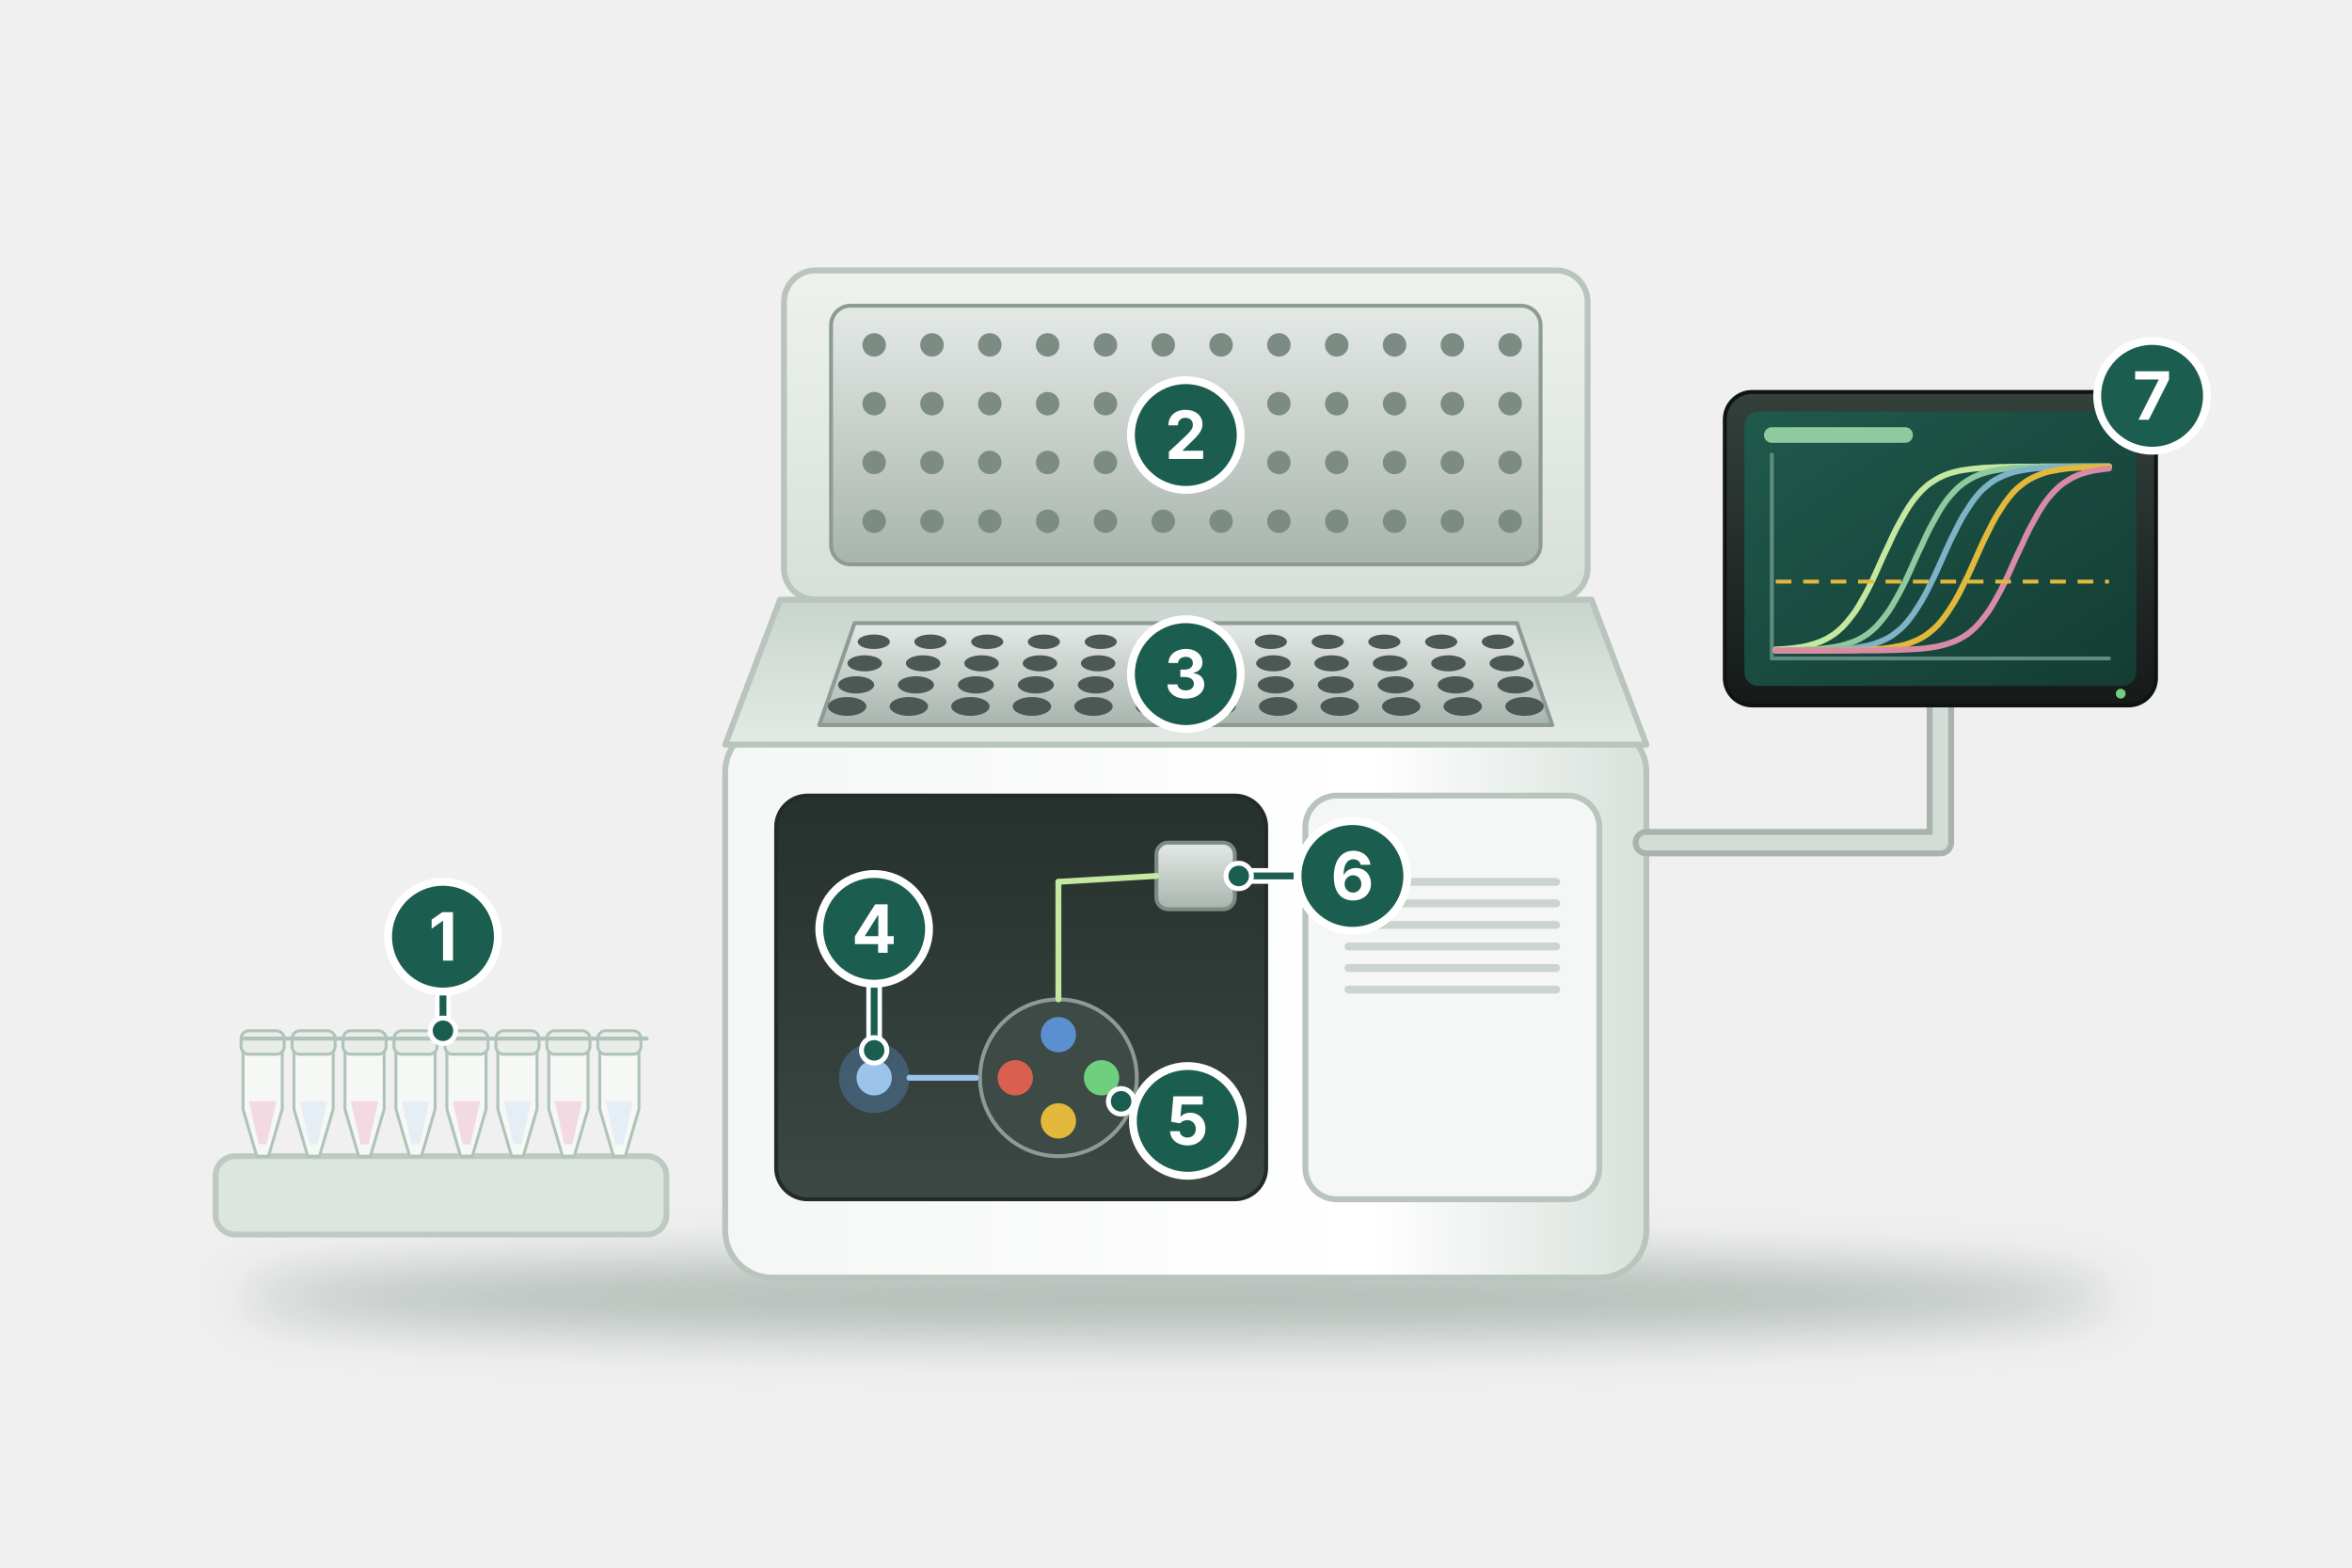
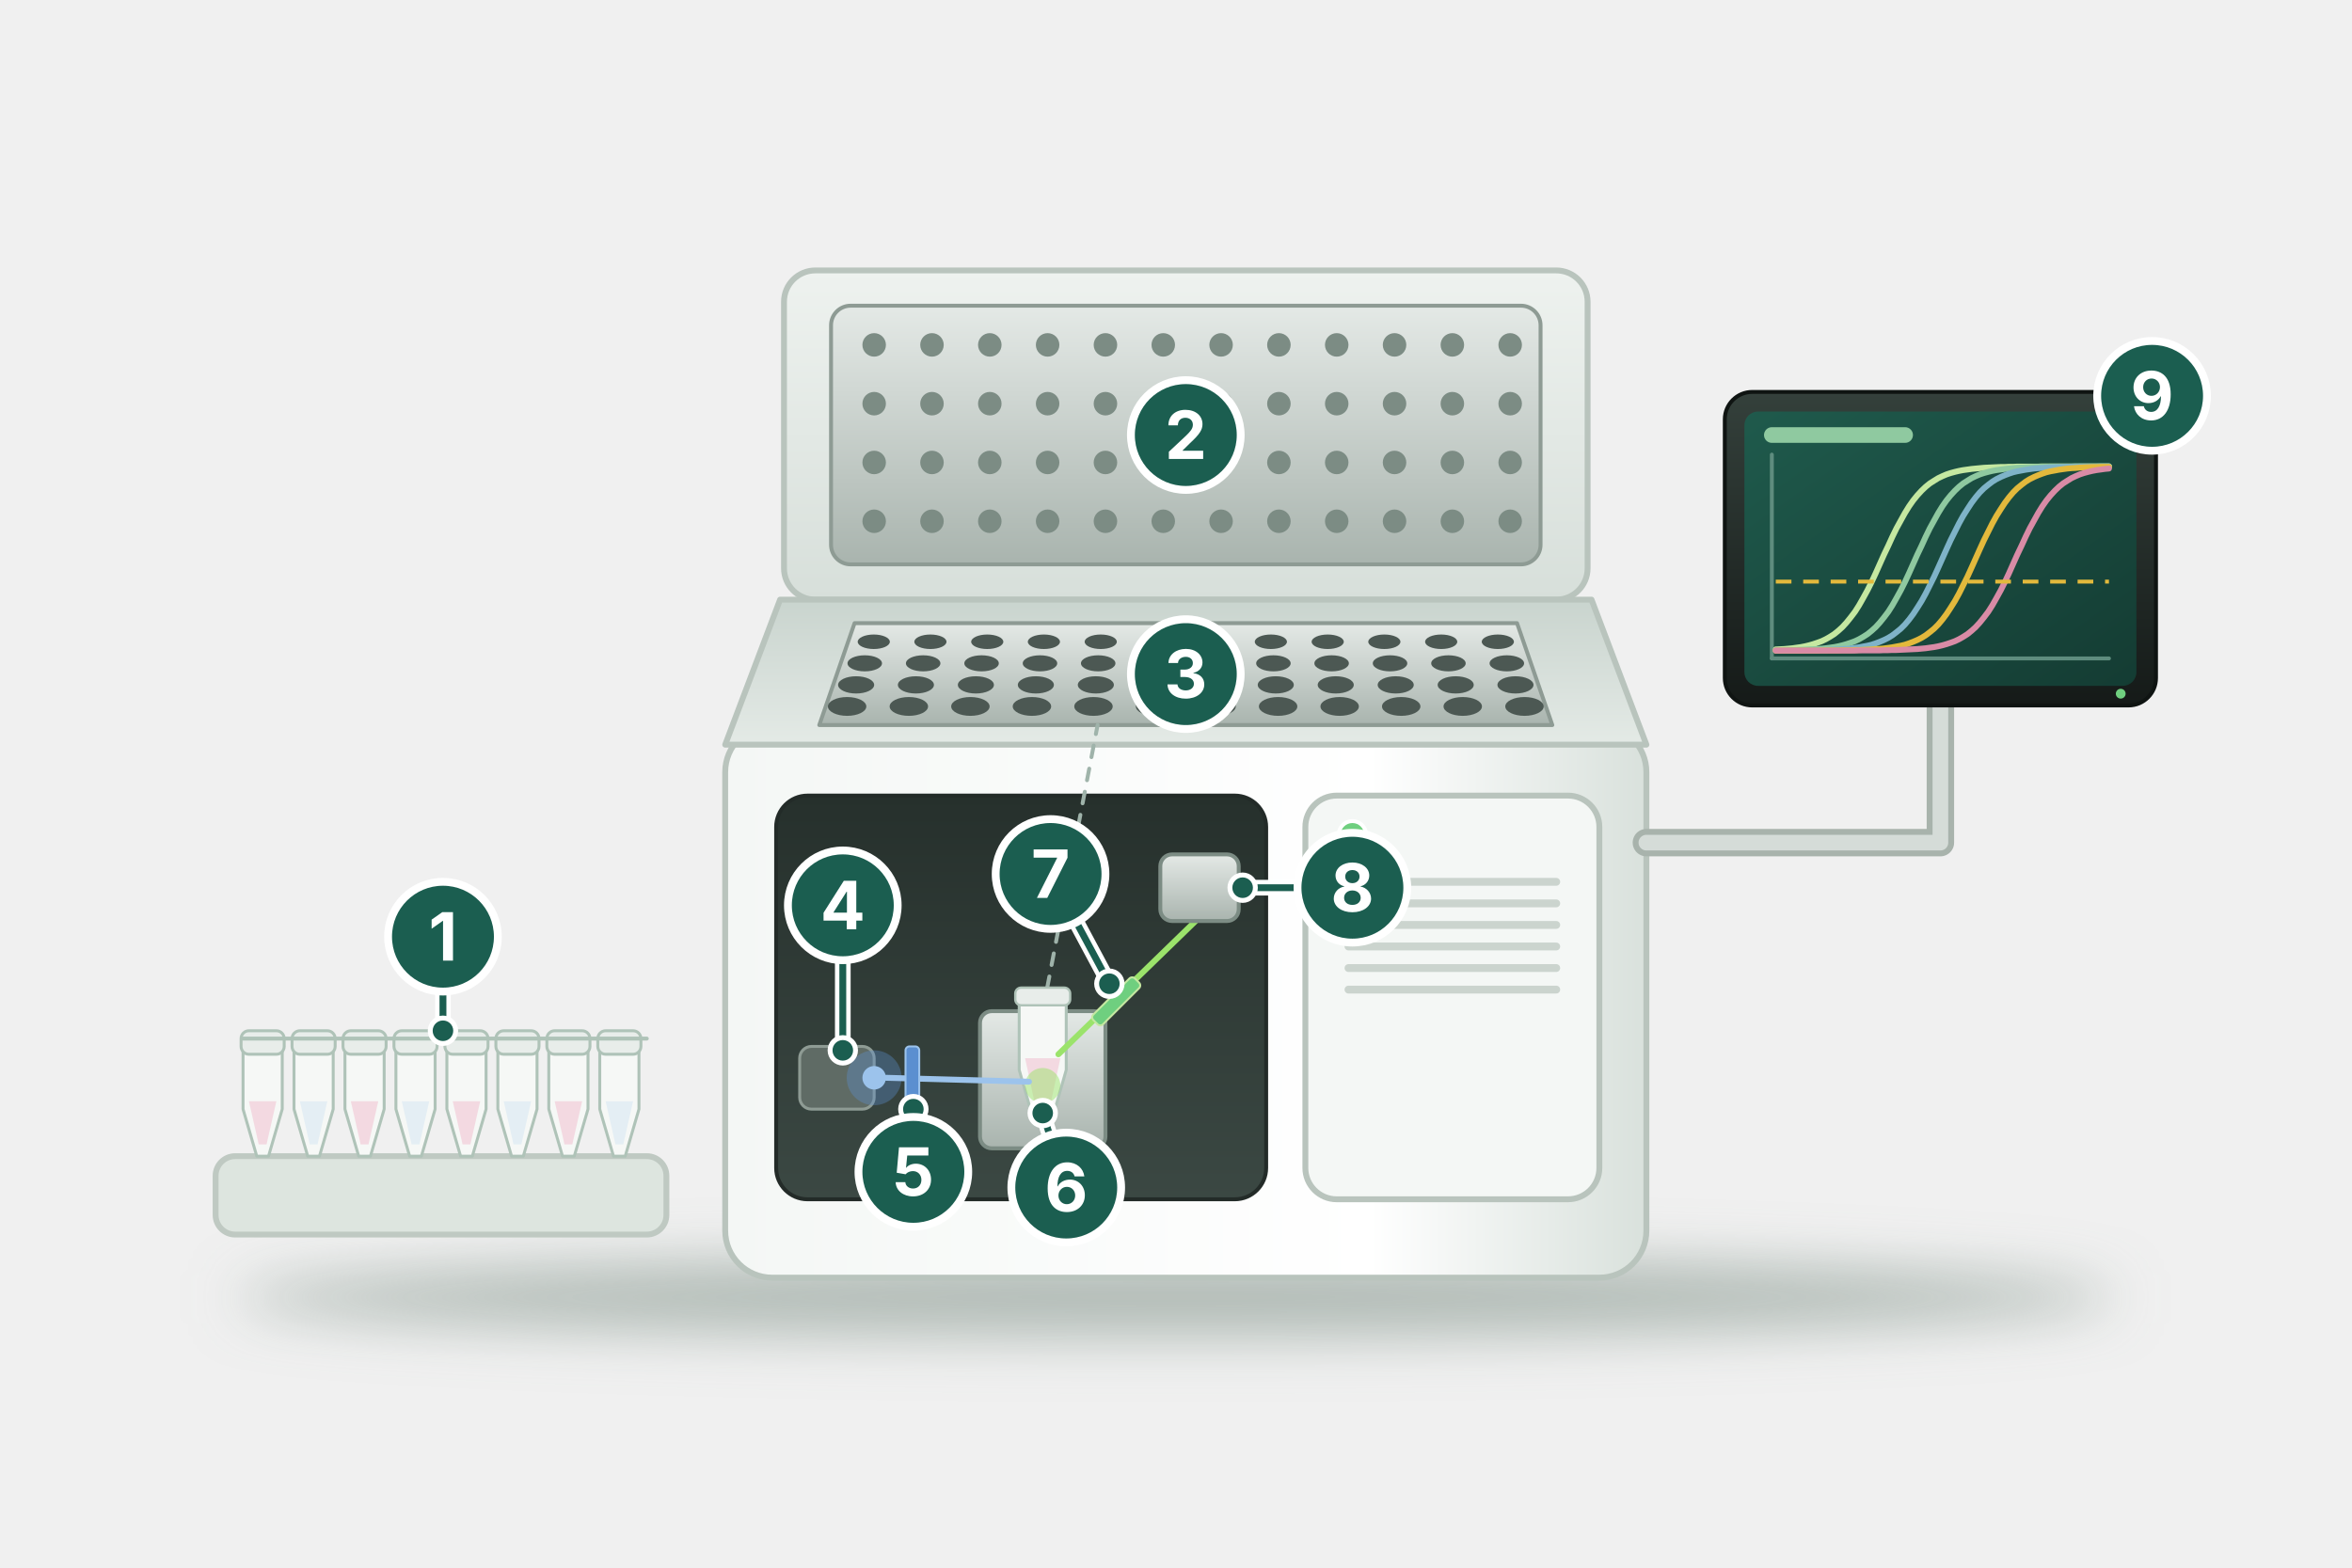
<svg xmlns="http://www.w3.org/2000/svg" viewBox="0 0 1200 800" width="1200" height="800">
  <defs>
    <linearGradient id="body" x1="0" y1="0" x2="0" y2="1">
      <stop offset="0" stop-color="#FFFFFF" />
      <stop offset="1" stop-color="#E1E7E3" />
    </linearGradient>
    <linearGradient id="bodyH" x1="0" y1="0" x2="1" y2="0">
      <stop offset="0" stop-color="#F4F7F5" />
      <stop offset="0.7" stop-color="#FFFFFF" />
      <stop offset="1" stop-color="#D9E1DC" />
    </linearGradient>
    <linearGradient id="topP" x1="0" y1="0" x2="0" y2="1">
      <stop offset="0" stop-color="#EEF2EF" />
      <stop offset="1" stop-color="#D7DFDA" />
    </linearGradient>
    <linearGradient id="deck" x1="0" y1="0" x2="0" y2="1">
      <stop offset="0" stop-color="#C9D4CE" />
      <stop offset="1" stop-color="#E4EAE6" />
    </linearGradient>
    <linearGradient id="screen" x1="0" y1="0" x2="1" y2="1">
      <stop offset="0" stop-color="#1F5A4C" />
      <stop offset="1" stop-color="#143C33" />
    </linearGradient>
    <linearGradient id="dark" x1="0" y1="0" x2="0" y2="1">
      <stop offset="0" stop-color="#34403B" />
      <stop offset="1" stop-color="#151A18" />
    </linearGradient>
    <linearGradient id="niche" x1="0" y1="0" x2="0" y2="1">
      <stop offset="0" stop-color="#26302C" />
      <stop offset="1" stop-color="#3B4843" />
    </linearGradient>
    <linearGradient id="metal" x1="0" y1="0" x2="0" y2="1">
      <stop offset="0" stop-color="#E4E9E6" />
      <stop offset="1" stop-color="#A9B4AE" />
    </linearGradient>
    <linearGradient id="glass" x1="0" y1="0" x2="1" y2="1">
      <stop offset="0" stop-color="#FFFFFF" stop-opacity="0.55" />
      <stop offset="0.45" stop-color="#FFFFFF" stop-opacity="0.08" />
      <stop offset="1" stop-color="#CFE9D9" stop-opacity="0.25" />
    </linearGradient>
    <linearGradient id="liquid" x1="0" y1="0" x2="0" y2="1">
      <stop offset="0" stop-color="#F0D36B" />
      <stop offset="1" stop-color="#E0B73A" />
    </linearGradient>
    <filter id="soft" filterUnits="userSpaceOnUse" x="0" y="0" width="1200" height="800">
      <feGaussianBlur stdDeviation="14" />
    </filter>
  </defs>
  <g transform="translate(0,-50) scale(1)">
    <ellipse cx="600" cy="712" rx="480" ry="20" fill="#6F8479" opacity="0.5" filter="url(#soft)" />
    <rect x="110" y="640" width="230" height="40" rx="10" fill="#DDE5DF" stroke="#BFC9C2" stroke-width="3" />
    <path d="M124 586 H144 V 616 L137 640 H131 L124 616 Z" fill="#F6F8F6" stroke="#AFC3B8" stroke-width="1.5" stroke-linecap="round" stroke-linejoin="round" />
    <path d="M127 612 H141 L136 634 H132 Z" fill="#F3D9E1" stroke="None" stroke-width="0" stroke-linecap="round" stroke-linejoin="round" />
    <rect x="123" y="576" width="22" height="12" rx="4" fill="#E8EDEA" stroke="#AFC3B8" stroke-width="1.5" />
    <path d="M150 586 H170 V 616 L163 640 H157 L150 616 Z" fill="#F6F8F6" stroke="#AFC3B8" stroke-width="1.5" stroke-linecap="round" stroke-linejoin="round" />
    <path d="M153 612 H167 L162 634 H158 Z" fill="#E4EEF4" stroke="None" stroke-width="0" stroke-linecap="round" stroke-linejoin="round" />
    <rect x="149" y="576" width="22" height="12" rx="4" fill="#E8EDEA" stroke="#AFC3B8" stroke-width="1.5" />
    <path d="M176 586 H196 V 616 L189 640 H183 L176 616 Z" fill="#F6F8F6" stroke="#AFC3B8" stroke-width="1.5" stroke-linecap="round" stroke-linejoin="round" />
    <path d="M179 612 H193 L188 634 H184 Z" fill="#F3D9E1" stroke="None" stroke-width="0" stroke-linecap="round" stroke-linejoin="round" />
    <rect x="175" y="576" width="22" height="12" rx="4" fill="#E8EDEA" stroke="#AFC3B8" stroke-width="1.5" />
    <path d="M202 586 H222 V 616 L215 640 H209 L202 616 Z" fill="#F6F8F6" stroke="#AFC3B8" stroke-width="1.5" stroke-linecap="round" stroke-linejoin="round" />
    <path d="M205 612 H219 L214 634 H210 Z" fill="#E4EEF4" stroke="None" stroke-width="0" stroke-linecap="round" stroke-linejoin="round" />
    <rect x="201" y="576" width="22" height="12" rx="4" fill="#E8EDEA" stroke="#AFC3B8" stroke-width="1.5" />
    <path d="M228 586 H248 V 616 L241 640 H235 L228 616 Z" fill="#F6F8F6" stroke="#AFC3B8" stroke-width="1.5" stroke-linecap="round" stroke-linejoin="round" />
    <path d="M231 612 H245 L240 634 H236 Z" fill="#F3D9E1" stroke="None" stroke-width="0" stroke-linecap="round" stroke-linejoin="round" />
    <rect x="227" y="576" width="22" height="12" rx="4" fill="#E8EDEA" stroke="#AFC3B8" stroke-width="1.5" />
    <path d="M254 586 H274 V 616 L267 640 H261 L254 616 Z" fill="#F6F8F6" stroke="#AFC3B8" stroke-width="1.5" stroke-linecap="round" stroke-linejoin="round" />
    <path d="M257 612 H271 L266 634 H262 Z" fill="#E4EEF4" stroke="None" stroke-width="0" stroke-linecap="round" stroke-linejoin="round" />
    <rect x="253" y="576" width="22" height="12" rx="4" fill="#E8EDEA" stroke="#AFC3B8" stroke-width="1.5" />
    <path d="M280 586 H300 V 616 L293 640 H287 L280 616 Z" fill="#F6F8F6" stroke="#AFC3B8" stroke-width="1.5" stroke-linecap="round" stroke-linejoin="round" />
    <path d="M283 612 H297 L292 634 H288 Z" fill="#F3D9E1" stroke="None" stroke-width="0" stroke-linecap="round" stroke-linejoin="round" />
    <rect x="279" y="576" width="22" height="12" rx="4" fill="#E8EDEA" stroke="#AFC3B8" stroke-width="1.5" />
    <path d="M306 586 H326 V 616 L319 640 H313 L306 616 Z" fill="#F6F8F6" stroke="#AFC3B8" stroke-width="1.5" stroke-linecap="round" stroke-linejoin="round" />
    <path d="M309 612 H323 L318 634 H314 Z" fill="#E4EEF4" stroke="None" stroke-width="0" stroke-linecap="round" stroke-linejoin="round" />
    <rect x="305" y="576" width="22" height="12" rx="4" fill="#E8EDEA" stroke="#AFC3B8" stroke-width="1.5" />
    <line x1="124" y1="580" x2="330" y2="580" stroke="#AFC3B8" stroke-width="2" stroke-linecap="round" />
    <rect x="370" y="420" width="470" height="282" rx="24" fill="url(#bodyH)" stroke="#B9C4BD" stroke-width="3" />
    <rect x="400" y="188" width="410" height="168" rx="16" fill="url(#topP)" stroke="#B9C4BD" stroke-width="3" />
    <rect x="424" y="206" width="362" height="132" rx="10" fill="url(#metal)" stroke="#8E9B94" stroke-width="2" />
    <ellipse cx="446.0" cy="226.0" rx="6.0" ry="6.0" fill="#7C8C84" />
    <ellipse cx="475.5" cy="226.0" rx="6.0" ry="6.0" fill="#7C8C84" />
    <ellipse cx="505.0" cy="226.0" rx="6.0" ry="6.0" fill="#7C8C84" />
    <ellipse cx="534.5" cy="226.0" rx="6.0" ry="6.0" fill="#7C8C84" />
    <ellipse cx="564.0" cy="226.0" rx="6.0" ry="6.0" fill="#7C8C84" />
    <ellipse cx="593.5" cy="226.0" rx="6.0" ry="6.0" fill="#7C8C84" />
    <ellipse cx="623.0" cy="226.0" rx="6.0" ry="6.0" fill="#7C8C84" />
    <ellipse cx="652.5" cy="226.0" rx="6.0" ry="6.0" fill="#7C8C84" />
    <ellipse cx="682.0" cy="226.0" rx="6.0" ry="6.0" fill="#7C8C84" />
    <ellipse cx="711.5" cy="226.0" rx="6.0" ry="6.0" fill="#7C8C84" />
    <ellipse cx="741.0" cy="226.0" rx="6.0" ry="6.0" fill="#7C8C84" />
    <ellipse cx="770.5" cy="226.0" rx="6.0" ry="6.0" fill="#7C8C84" />
    <ellipse cx="446.0" cy="256.0" rx="6.0" ry="6.0" fill="#7C8C84" />
    <ellipse cx="475.5" cy="256.0" rx="6.0" ry="6.0" fill="#7C8C84" />
    <ellipse cx="505.0" cy="256.0" rx="6.0" ry="6.0" fill="#7C8C84" />
    <ellipse cx="534.5" cy="256.0" rx="6.0" ry="6.0" fill="#7C8C84" />
    <ellipse cx="564.0" cy="256.0" rx="6.0" ry="6.0" fill="#7C8C84" />
    <ellipse cx="593.5" cy="256.0" rx="6.0" ry="6.0" fill="#7C8C84" />
    <ellipse cx="623.0" cy="256.0" rx="6.0" ry="6.0" fill="#7C8C84" />
    <ellipse cx="652.5" cy="256.0" rx="6.0" ry="6.0" fill="#7C8C84" />
    <ellipse cx="682.0" cy="256.0" rx="6.0" ry="6.0" fill="#7C8C84" />
    <ellipse cx="711.5" cy="256.0" rx="6.0" ry="6.0" fill="#7C8C84" />
    <ellipse cx="741.0" cy="256.0" rx="6.0" ry="6.0" fill="#7C8C84" />
    <ellipse cx="770.5" cy="256.0" rx="6.0" ry="6.0" fill="#7C8C84" />
    <ellipse cx="446.0" cy="286.0" rx="6.0" ry="6.0" fill="#7C8C84" />
    <ellipse cx="475.5" cy="286.0" rx="6.0" ry="6.0" fill="#7C8C84" />
    <ellipse cx="505.0" cy="286.0" rx="6.0" ry="6.0" fill="#7C8C84" />
    <ellipse cx="534.5" cy="286.0" rx="6.0" ry="6.0" fill="#7C8C84" />
    <ellipse cx="564.0" cy="286.0" rx="6.0" ry="6.0" fill="#7C8C84" />
    <ellipse cx="593.5" cy="286.0" rx="6.0" ry="6.0" fill="#7C8C84" />
    <ellipse cx="623.0" cy="286.0" rx="6.0" ry="6.0" fill="#7C8C84" />
    <ellipse cx="652.5" cy="286.0" rx="6.0" ry="6.0" fill="#7C8C84" />
    <ellipse cx="682.0" cy="286.0" rx="6.0" ry="6.0" fill="#7C8C84" />
    <ellipse cx="711.5" cy="286.0" rx="6.0" ry="6.0" fill="#7C8C84" />
    <ellipse cx="741.0" cy="286.0" rx="6.0" ry="6.0" fill="#7C8C84" />
    <ellipse cx="770.5" cy="286.0" rx="6.0" ry="6.0" fill="#7C8C84" />
    <ellipse cx="446.0" cy="316.0" rx="6.0" ry="6.0" fill="#7C8C84" />
    <ellipse cx="475.5" cy="316.0" rx="6.0" ry="6.0" fill="#7C8C84" />
    <ellipse cx="505.0" cy="316.0" rx="6.0" ry="6.0" fill="#7C8C84" />
    <ellipse cx="534.5" cy="316.0" rx="6.0" ry="6.0" fill="#7C8C84" />
    <ellipse cx="564.0" cy="316.0" rx="6.0" ry="6.0" fill="#7C8C84" />
    <ellipse cx="593.5" cy="316.0" rx="6.0" ry="6.0" fill="#7C8C84" />
    <ellipse cx="623.0" cy="316.0" rx="6.0" ry="6.0" fill="#7C8C84" />
    <ellipse cx="652.5" cy="316.0" rx="6.0" ry="6.0" fill="#7C8C84" />
    <ellipse cx="682.0" cy="316.0" rx="6.0" ry="6.0" fill="#7C8C84" />
    <ellipse cx="711.5" cy="316.0" rx="6.0" ry="6.0" fill="#7C8C84" />
    <ellipse cx="741.0" cy="316.0" rx="6.0" ry="6.0" fill="#7C8C84" />
    <ellipse cx="770.5" cy="316.0" rx="6.0" ry="6.0" fill="#7C8C84" />
    <path d="M370 430 L398 356 H812 L840 430 Z" fill="url(#deck)" stroke="#B9C4BD" stroke-width="3" stroke-linecap="round" stroke-linejoin="round" />
    <path d="M418 420 L436 368 H774 L792 420 Z" fill="url(#metal)" stroke="#8E9B94" stroke-width="2" stroke-linecap="round" stroke-linejoin="round" />
    <ellipse cx="445.8" cy="377.5" rx="8.2" ry="3.7" fill="#4C5853" />
    <ellipse cx="474.7" cy="377.5" rx="8.2" ry="3.7" fill="#4C5853" />
    <ellipse cx="503.7" cy="377.5" rx="8.2" ry="3.7" fill="#4C5853" />
    <ellipse cx="532.6" cy="377.5" rx="8.2" ry="3.7" fill="#4C5853" />
    <ellipse cx="561.6" cy="377.5" rx="8.2" ry="3.7" fill="#4C5853" />
    <ellipse cx="590.5" cy="377.5" rx="8.2" ry="3.7" fill="#4C5853" />
    <ellipse cx="619.5" cy="377.5" rx="8.2" ry="3.7" fill="#4C5853" />
    <ellipse cx="648.4" cy="377.5" rx="8.2" ry="3.7" fill="#4C5853" />
    <ellipse cx="677.4" cy="377.5" rx="8.2" ry="3.7" fill="#4C5853" />
    <ellipse cx="706.3" cy="377.5" rx="8.2" ry="3.7" fill="#4C5853" />
    <ellipse cx="735.3" cy="377.5" rx="8.2" ry="3.7" fill="#4C5853" />
    <ellipse cx="764.2" cy="377.5" rx="8.2" ry="3.7" fill="#4C5853" />
    <ellipse cx="441.2" cy="388.5" rx="8.8" ry="4.1" fill="#4C5853" />
    <ellipse cx="471.0" cy="388.5" rx="8.8" ry="4.1" fill="#4C5853" />
    <ellipse cx="500.8" cy="388.5" rx="8.8" ry="4.1" fill="#4C5853" />
    <ellipse cx="530.6" cy="388.5" rx="8.8" ry="4.1" fill="#4C5853" />
    <ellipse cx="560.3" cy="388.5" rx="8.8" ry="4.1" fill="#4C5853" />
    <ellipse cx="590.1" cy="388.5" rx="8.8" ry="4.1" fill="#4C5853" />
    <ellipse cx="619.9" cy="388.5" rx="8.8" ry="4.1" fill="#4C5853" />
    <ellipse cx="649.7" cy="388.5" rx="8.8" ry="4.1" fill="#4C5853" />
    <ellipse cx="679.4" cy="388.5" rx="8.8" ry="4.1" fill="#4C5853" />
    <ellipse cx="709.2" cy="388.5" rx="8.8" ry="4.1" fill="#4C5853" />
    <ellipse cx="739.0" cy="388.5" rx="8.8" ry="4.1" fill="#4C5853" />
    <ellipse cx="768.8" cy="388.5" rx="8.8" ry="4.1" fill="#4C5853" />
    <ellipse cx="436.8" cy="399.5" rx="9.2" ry="4.4" fill="#4C5853" />
    <ellipse cx="467.3" cy="399.5" rx="9.2" ry="4.4" fill="#4C5853" />
    <ellipse cx="497.9" cy="399.5" rx="9.2" ry="4.4" fill="#4C5853" />
    <ellipse cx="528.5" cy="399.5" rx="9.2" ry="4.4" fill="#4C5853" />
    <ellipse cx="559.1" cy="399.5" rx="9.2" ry="4.4" fill="#4C5853" />
    <ellipse cx="589.7" cy="399.5" rx="9.2" ry="4.4" fill="#4C5853" />
    <ellipse cx="620.3" cy="399.5" rx="9.2" ry="4.4" fill="#4C5853" />
    <ellipse cx="650.9" cy="399.5" rx="9.2" ry="4.4" fill="#4C5853" />
    <ellipse cx="681.5" cy="399.5" rx="9.2" ry="4.4" fill="#4C5853" />
    <ellipse cx="712.1" cy="399.5" rx="9.2" ry="4.4" fill="#4C5853" />
    <ellipse cx="742.7" cy="399.5" rx="9.2" ry="4.4" fill="#4C5853" />
    <ellipse cx="773.2" cy="399.5" rx="9.2" ry="4.4" fill="#4C5853" />
    <ellipse cx="432.2" cy="410.5" rx="9.8" ry="4.8" fill="#4C5853" />
    <ellipse cx="463.7" cy="410.5" rx="9.8" ry="4.8" fill="#4C5853" />
    <ellipse cx="495.1" cy="410.5" rx="9.8" ry="4.8" fill="#4C5853" />
    <ellipse cx="526.5" cy="410.5" rx="9.8" ry="4.8" fill="#4C5853" />
    <ellipse cx="557.9" cy="410.5" rx="9.8" ry="4.8" fill="#4C5853" />
    <ellipse cx="589.3" cy="410.5" rx="9.8" ry="4.8" fill="#4C5853" />
    <ellipse cx="620.7" cy="410.5" rx="9.8" ry="4.8" fill="#4C5853" />
    <ellipse cx="652.1" cy="410.5" rx="9.8" ry="4.8" fill="#4C5853" />
    <ellipse cx="683.5" cy="410.5" rx="9.8" ry="4.8" fill="#4C5853" />
    <ellipse cx="714.9" cy="410.5" rx="9.8" ry="4.8" fill="#4C5853" />
    <ellipse cx="746.3" cy="410.5" rx="9.8" ry="4.8" fill="#4C5853" />
    <ellipse cx="777.8" cy="410.5" rx="9.8" ry="4.8" fill="#4C5853" />
    <rect x="396" y="456" width="250" height="206" rx="16" fill="url(#niche)" stroke="#232B28" stroke-width="2" />
-     <ellipse cx="446.0" cy="600.0" rx="18.0" ry="18.0" fill="#5B8FD0" opacity="0.35" />
-     <ellipse cx="446.0" cy="600.0" rx="9.0" ry="9.0" fill="#9CC3EC" />
-     <ellipse cx="540.0" cy="600.0" rx="40.0" ry="40.0" fill="#3E4A45" stroke="#8E9B94" stroke-width="2" />
-     <ellipse cx="540.0" cy="578.0" rx="9.0" ry="9.0" fill="#5B8FD0" />
-     <ellipse cx="562.0" cy="600.0" rx="9.0" ry="9.0" fill="#6FCF7F" />
-     <ellipse cx="540.0" cy="622.0" rx="9.0" ry="9.0" fill="#E3B93C" />
-     <ellipse cx="518.0" cy="600.0" rx="9.0" ry="9.0" fill="#D9604F" />
-     <line x1="464" y1="600" x2="498" y2="600" stroke="#9CC3EC" stroke-width="3" stroke-linecap="round" />
-     <rect x="590" y="480" width="40" height="34" rx="6" fill="url(#metal)" stroke="#7C8C84" stroke-width="2" />
-     <line x1="540" y1="560" x2="540" y2="500" stroke="#C5E8A1" stroke-width="3" stroke-linecap="round" />
-     <line x1="540" y1="500" x2="590" y2="497" stroke="#C5E8A1" stroke-width="3" stroke-linecap="round" />
+     <line x1="532" y1="566" x2="560" y2="420" stroke="#9FB3AA" stroke-width="2" stroke-linecap="round" stroke-dasharray="6 6" />
+     <rect x="408" y="584" width="38" height="32" rx="6" fill="#5F6B65" stroke="#8E9B94" stroke-width="1.5" />
+     <ellipse cx="446.0" cy="600.0" rx="14.0" ry="14.0" fill="#5B8FD0" opacity="0.35" />
+     <ellipse cx="446.0" cy="600.0" rx="6.0" ry="6.0" fill="#9CC3EC" />
+     <rect x="500" y="566" width="64" height="70" rx="6" fill="url(#metal)" stroke="#7C8C84" stroke-width="2" />
+     <path d="M520 560 H544 V 596 L536 624 H528 L520 596 Z" fill="#F6F8F6" stroke="#AFC3B8" stroke-width="1.5" stroke-linecap="round" stroke-linejoin="round" />
+     <path d="M523 590 H541 L535 618 H529 Z" fill="#F3D9E1" stroke="None" stroke-width="0" stroke-linecap="round" stroke-linejoin="round" />
+     <rect x="518" y="554" width="28" height="9" rx="3" fill="#E8EDEA" stroke="#AFC3B8" stroke-width="1.2" />
+     <ellipse cx="532.0" cy="604.0" rx="9.0" ry="9.0" fill="#9BE36B" opacity="0.5" />
+     <line x1="452" y1="600" x2="525" y2="602" stroke="#9CC3EC" stroke-width="3" stroke-linecap="round" />
+     <rect x="462" y="584" width="7" height="32" rx="2" fill="#5B8FD0" stroke="#9CC3EC" stroke-width="1" />
+     <line x1="540" y1="588" x2="610" y2="520" stroke="#9BE36B" stroke-width="3" stroke-linecap="round" />
+     <rect x="566" y="546" width="7" height="30" rx="2" fill="#6FCF7F" stroke="#C5E8A1" stroke-width="1" transform="rotate(45 569.5 561)" />
+     <rect x="592" y="486" width="40" height="34" rx="6" fill="url(#metal)" stroke="#7C8C84" stroke-width="2" />
    <rect x="666" y="456" width="150" height="206" rx="16" fill="#F4F7F5" stroke="#B9C4BD" stroke-width="3" />
    <line x1="688" y1="500" x2="794" y2="500" stroke="#CBD4CE" stroke-width="4" stroke-linecap="round" />
    <line x1="688" y1="511" x2="794" y2="511" stroke="#CBD4CE" stroke-width="4" stroke-linecap="round" />
    <line x1="688" y1="522" x2="794" y2="522" stroke="#CBD4CE" stroke-width="4" stroke-linecap="round" />
    <line x1="688" y1="533" x2="794" y2="533" stroke="#CBD4CE" stroke-width="4" stroke-linecap="round" />
    <line x1="688" y1="544" x2="794" y2="544" stroke="#CBD4CE" stroke-width="4" stroke-linecap="round" />
    <line x1="688" y1="555" x2="794" y2="555" stroke="#CBD4CE" stroke-width="4" stroke-linecap="round" />
    <ellipse cx="690.0" cy="476.0" rx="7.0" ry="7.0" fill="#6FCF7F" stroke="#FFFFFF" stroke-width="2" />
    <path d="M840 480 L990 480 L990 410" fill="none" stroke="#A8B3AC" stroke-width="14" stroke-linecap="round" stroke-linejoin="round" />
    <path d="M840 480 L990 480 L990 410" fill="none" stroke="#D5DCD8" stroke-width="8" stroke-linecap="round" stroke-linejoin="round" />
    <rect x="880" y="250" width="220" height="160" rx="14" fill="url(#dark)" stroke="#0F1412" stroke-width="2" />
    <rect x="890" y="260" width="200" height="140" rx="7" fill="url(#screen)" />
    <g transform="translate(890,260)">
      <rect x="10" y="8" width="76" height="8" rx="4" fill="#8FC9A0" />
      <line x1="14" y1="126" x2="186" y2="126" stroke="#5E8C7E" stroke-width="2" stroke-linecap="round" />
      <line x1="14" y1="22" x2="14" y2="126" stroke="#5E8C7E" stroke-width="2" stroke-linecap="round" />
      <path d="M16.0 121.4 L18.1 121.3 L20.2 121.2 L22.4 121.0 L24.5 120.8 L26.6 120.5 L28.8 120.2 L30.9 119.8 L33.0 119.3 L35.1 118.7 L37.2 118.0 L39.4 117.2 L41.5 116.2 L43.6 115.0 L45.8 113.6 L47.9 111.9 L50.0 110.0 L52.1 107.7 L54.2 105.1 L56.4 102.2 L58.5 98.9 L60.6 95.2 L62.8 91.2 L64.9 87.0 L67.0 82.5 L69.1 77.8 L71.2 73.1 L73.4 68.5 L75.5 63.9 L77.6 59.6 L79.8 55.6 L81.9 51.8 L84.0 48.4 L86.1 45.4 L88.2 42.8 L90.4 40.4 L92.5 38.4 L94.6 36.7 L96.8 35.3 L98.9 34.0 L101.0 33.0 L103.1 32.1 L105.2 31.4 L107.4 30.8 L109.5 30.3 L111.6 29.9 L113.8 29.6 L115.9 29.3 L118.0 29.1 L120.1 28.9 L122.2 28.7 L124.4 28.6 L126.5 28.5 L128.6 28.4 L130.8 28.3 L132.9 28.3 L135.0 28.2 L137.1 28.2 L139.2 28.1 L141.4 28.1 L143.5 28.1 L145.6 28.1 L147.8 28.1 L149.9 28.1 L152.0 28.0 L154.1 28.0 L156.2 28.0 L158.4 28.0 L160.5 28.0 L162.6 28.0 L164.8 28.0 L166.9 28.0 L169.0 28.0 L171.1 28.0 L173.2 28.0 L175.4 28.0 L177.5 28.0 L179.6 28.0 L181.8 28.0 L183.9 28.0 L186.0 28.0" fill="none" stroke="#C5E8A1" stroke-width="3" stroke-linecap="round" stroke-linejoin="round" />
      <path d="M16.0 121.9 L18.1 121.9 L20.2 121.8 L22.4 121.8 L24.5 121.7 L26.6 121.7 L28.8 121.6 L30.9 121.5 L33.0 121.4 L35.1 121.3 L37.2 121.2 L39.4 121.0 L41.5 120.8 L43.6 120.5 L45.8 120.2 L47.9 119.8 L50.0 119.3 L52.1 118.7 L54.2 118.0 L56.4 117.2 L58.5 116.2 L60.6 115.0 L62.8 113.6 L64.9 111.9 L67.0 110.0 L69.1 107.7 L71.2 105.1 L73.4 102.2 L75.5 98.9 L77.6 95.2 L79.8 91.2 L81.9 87.0 L84.0 82.5 L86.1 77.8 L88.2 73.1 L90.4 68.5 L92.5 63.9 L94.6 59.6 L96.8 55.6 L98.9 51.8 L101.0 48.4 L103.1 45.4 L105.2 42.8 L107.4 40.4 L109.5 38.4 L111.6 36.7 L113.8 35.3 L115.9 34.0 L118.0 33.0 L120.1 32.1 L122.2 31.4 L124.4 30.8 L126.5 30.3 L128.6 29.9 L130.8 29.6 L132.9 29.3 L135.0 29.1 L137.1 28.9 L139.2 28.7 L141.4 28.6 L143.5 28.5 L145.6 28.4 L147.8 28.3 L149.9 28.3 L152.0 28.2 L154.1 28.2 L156.2 28.1 L158.4 28.1 L160.5 28.1 L162.6 28.1 L164.8 28.1 L166.9 28.1 L169.0 28.0 L171.1 28.0 L173.2 28.0 L175.4 28.0 L177.5 28.0 L179.6 28.0 L181.8 28.0 L183.9 28.0 L186.0 28.0" fill="none" stroke="#8FC9A0" stroke-width="3" stroke-linecap="round" stroke-linejoin="round" />
      <path d="M16.0 122.0 L18.1 122.0 L20.2 122.0 L22.4 121.9 L24.5 121.9 L26.6 121.9 L28.8 121.9 L30.9 121.9 L33.0 121.8 L35.1 121.8 L37.2 121.8 L39.4 121.7 L41.5 121.7 L43.6 121.6 L45.8 121.5 L47.9 121.4 L50.0 121.2 L52.1 121.1 L54.2 120.9 L56.4 120.6 L58.5 120.3 L60.6 119.9 L62.8 119.5 L64.9 119.0 L67.0 118.3 L69.1 117.5 L71.2 116.6 L73.4 115.5 L75.5 114.2 L77.6 112.6 L79.8 110.8 L81.9 108.7 L84.0 106.2 L86.1 103.4 L88.2 100.2 L90.4 96.7 L92.5 92.9 L94.6 88.7 L96.8 84.3 L98.9 79.7 L101.0 75.0 L103.1 70.3 L105.2 65.7 L107.4 61.3 L109.5 57.1 L111.6 53.3 L113.8 49.8 L115.9 46.6 L118.0 43.8 L120.1 41.3 L122.2 39.2 L124.4 37.4 L126.5 35.8 L128.6 34.5 L130.8 33.4 L132.9 32.5 L135.0 31.7 L137.1 31.0 L139.2 30.5 L141.4 30.1 L143.5 29.7 L145.6 29.4 L147.8 29.1 L149.9 28.9 L152.0 28.8 L154.1 28.6 L156.2 28.5 L158.4 28.4 L160.5 28.3 L162.6 28.3 L164.8 28.2 L166.9 28.2 L169.0 28.2 L171.1 28.1 L173.2 28.1 L175.4 28.1 L177.5 28.1 L179.6 28.1 L181.8 28.0 L183.9 28.0 L186.0 28.0" fill="none" stroke="#7FB3C8" stroke-width="3" stroke-linecap="round" stroke-linejoin="round" />
      <path d="M16.0 122.0 L18.1 122.0 L20.2 122.0 L22.4 122.0 L24.5 122.0 L26.6 122.0 L28.8 122.0 L30.9 122.0 L33.0 122.0 L35.1 122.0 L37.2 122.0 L39.4 121.9 L41.5 121.9 L43.6 121.9 L45.8 121.9 L47.9 121.9 L50.0 121.8 L52.1 121.8 L54.2 121.8 L56.4 121.7 L58.5 121.7 L60.6 121.6 L62.8 121.5 L64.9 121.4 L67.0 121.2 L69.1 121.1 L71.2 120.9 L73.4 120.6 L75.5 120.3 L77.6 119.9 L79.8 119.5 L81.9 119.0 L84.0 118.3 L86.1 117.5 L88.2 116.6 L90.4 115.5 L92.5 114.2 L94.6 112.6 L96.8 110.8 L98.9 108.7 L101.0 106.2 L103.1 103.4 L105.2 100.2 L107.4 96.7 L109.5 92.9 L111.6 88.7 L113.8 84.3 L115.9 79.7 L118.0 75.0 L120.1 70.3 L122.2 65.7 L124.4 61.3 L126.5 57.1 L128.6 53.3 L130.8 49.8 L132.9 46.6 L135.0 43.8 L137.1 41.3 L139.2 39.2 L141.4 37.4 L143.5 35.8 L145.6 34.5 L147.8 33.4 L149.9 32.5 L152.0 31.7 L154.1 31.0 L156.2 30.5 L158.4 30.1 L160.5 29.7 L162.6 29.4 L164.8 29.1 L166.9 28.9 L169.0 28.8 L171.1 28.6 L173.2 28.5 L175.4 28.4 L177.5 28.3 L179.6 28.3 L181.8 28.2 L183.9 28.2 L186.0 28.2" fill="none" stroke="#E3B93C" stroke-width="3" stroke-linecap="round" stroke-linejoin="round" />
      <path d="M16.0 122.0 L18.1 122.0 L20.2 122.0 L22.4 122.0 L24.5 122.0 L26.6 122.0 L28.8 122.0 L30.9 122.0 L33.0 122.0 L35.1 122.0 L37.2 122.0 L39.4 122.0 L41.5 122.0 L43.6 122.0 L45.8 122.0 L47.9 122.0 L50.0 122.0 L52.1 122.0 L54.2 122.0 L56.4 122.0 L58.5 121.9 L60.6 121.9 L62.8 121.9 L64.9 121.9 L67.0 121.9 L69.1 121.9 L71.2 121.8 L73.4 121.8 L75.5 121.7 L77.6 121.7 L79.8 121.6 L81.9 121.5 L84.0 121.4 L86.1 121.3 L88.2 121.2 L90.4 121.0 L92.5 120.8 L94.6 120.5 L96.8 120.2 L98.9 119.8 L101.0 119.3 L103.1 118.7 L105.2 118.0 L107.4 117.2 L109.5 116.2 L111.6 115.0 L113.8 113.6 L115.9 111.9 L118.0 110.0 L120.1 107.7 L122.2 105.1 L124.4 102.2 L126.5 98.9 L128.6 95.2 L130.8 91.2 L132.9 87.0 L135.0 82.5 L137.1 77.8 L139.2 73.1 L141.4 68.5 L143.5 63.9 L145.6 59.6 L147.8 55.6 L149.9 51.8 L152.0 48.4 L154.1 45.4 L156.2 42.8 L158.4 40.4 L160.5 38.4 L162.6 36.7 L164.8 35.3 L166.9 34.0 L169.0 33.0 L171.1 32.1 L173.2 31.4 L175.4 30.8 L177.5 30.3 L179.6 29.9 L181.8 29.6 L183.9 29.3 L186.0 29.1" fill="none" stroke="#D98BA6" stroke-width="3" stroke-linecap="round" stroke-linejoin="round" />
      <line x1="16" y1="86.8" x2="186" y2="86.8" stroke="#E3B93C" stroke-width="2" stroke-linecap="butt" stroke-dasharray="8 6" />
    </g>
    <ellipse cx="1082.0" cy="404.0" rx="2.5" ry="2.5" fill="#6FCF7F" />
  </g>
  <g id="callouts" font-family="Inter, Arial, sans-serif" font-weight="700" text-anchor="middle">
    <g class="callout" data-n="1">
      <line x1="226" y1="506" x2="226" y2="526" stroke="#FFFFFF" stroke-width="8" stroke-linecap="round" />
      <line x1="226" y1="506" x2="226" y2="526" stroke="#1B5E50" stroke-width="3.5" stroke-linecap="round" />
      <ellipse cx="226.0" cy="526.0" rx="6.5" ry="6.5" fill="#1B5E50" stroke="#FFFFFF" stroke-width="2.5" />
      <ellipse cx="226.0" cy="478.0" rx="28.0" ry="28.0" fill="#1B5E50" stroke="#FFFFFF" stroke-width="4" />
      <text x="226.0" y="490.2" font-size="34" fill="#FFFFFF">1</text>
    </g>
    <g class="callout" data-n="2">
      <ellipse cx="605.0" cy="222.0" rx="28.0" ry="28.0" fill="#1B5E50" stroke="#FFFFFF" stroke-width="4" />
      <text x="605.0" y="234.2" font-size="34" fill="#FFFFFF">2</text>
    </g>
    <g class="callout" data-n="3">
      <ellipse cx="605.0" cy="344.0" rx="28.0" ry="28.0" fill="#1B5E50" stroke="#FFFFFF" stroke-width="4" />
      <text x="605.0" y="356.2" font-size="34" fill="#FFFFFF">3</text>
    </g>
    <g class="callout" data-n="4">
-       <line x1="446" y1="502" x2="446" y2="536" stroke="#FFFFFF" stroke-width="8" stroke-linecap="round" />
-       <line x1="446" y1="502" x2="446" y2="536" stroke="#1B5E50" stroke-width="3.5" stroke-linecap="round" />
-       <ellipse cx="446.0" cy="536.0" rx="6.5" ry="6.5" fill="#1B5E50" stroke="#FFFFFF" stroke-width="2.5" />
-       <ellipse cx="446.0" cy="474.0" rx="28.0" ry="28.0" fill="#1B5E50" stroke="#FFFFFF" stroke-width="4" />
-       <text x="446.0" y="486.2" font-size="34" fill="#FFFFFF">4</text>
+       <line x1="430" y1="490" x2="430" y2="536" stroke="#FFFFFF" stroke-width="8" stroke-linecap="round" />
+       <line x1="430" y1="490" x2="430" y2="536" stroke="#1B5E50" stroke-width="3.5" stroke-linecap="round" />
+       <ellipse cx="430.0" cy="536.0" rx="6.5" ry="6.5" fill="#1B5E50" stroke="#FFFFFF" stroke-width="2.5" />
+       <ellipse cx="430.0" cy="462.0" rx="28.0" ry="28.0" fill="#1B5E50" stroke="#FFFFFF" stroke-width="4" />
+       <text x="430.0" y="474.2" font-size="34" fill="#FFFFFF">4</text>
    </g>
    <g class="callout" data-n="5">
-       <line x1="579.138" y1="564.099" x2="572" y2="562" stroke="#FFFFFF" stroke-width="8" stroke-linecap="round" />
-       <line x1="579.138" y1="564.099" x2="572" y2="562" stroke="#1B5E50" stroke-width="3.5" stroke-linecap="round" />
-       <ellipse cx="572.0" cy="562.0" rx="6.5" ry="6.5" fill="#1B5E50" stroke="#FFFFFF" stroke-width="2.5" />
-       <ellipse cx="606.0" cy="572.0" rx="28.0" ry="28.0" fill="#1B5E50" stroke="#FFFFFF" stroke-width="4" />
-       <text x="606.0" y="584.2" font-size="34" fill="#FFFFFF">5</text>
+       <line x1="466" y1="570" x2="466" y2="566" stroke="#FFFFFF" stroke-width="8" stroke-linecap="round" />
+       <line x1="466" y1="570" x2="466" y2="566" stroke="#1B5E50" stroke-width="3.5" stroke-linecap="round" />
+       <ellipse cx="466.0" cy="566.0" rx="6.5" ry="6.5" fill="#1B5E50" stroke="#FFFFFF" stroke-width="2.5" />
+       <ellipse cx="466.0" cy="598.0" rx="28.0" ry="28.0" fill="#1B5E50" stroke="#FFFFFF" stroke-width="4" />
+       <text x="466.0" y="610.2" font-size="34" fill="#FFFFFF">5</text>
    </g>
    <g class="callout" data-n="6">
-       <line x1="662" y1="447" x2="632" y2="447" stroke="#FFFFFF" stroke-width="8" stroke-linecap="round" />
-       <line x1="662" y1="447" x2="632" y2="447" stroke="#1B5E50" stroke-width="3.5" stroke-linecap="round" />
-       <ellipse cx="632.0" cy="447.0" rx="6.5" ry="6.5" fill="#1B5E50" stroke="#FFFFFF" stroke-width="2.5" />
-       <ellipse cx="690.0" cy="447.0" rx="28.0" ry="28.0" fill="#1B5E50" stroke="#FFFFFF" stroke-width="4" />
-       <text x="690.0" y="459.2" font-size="34" fill="#FFFFFF">6</text>
+       <line x1="535.568" y1="579.3" x2="532" y2="568" stroke="#FFFFFF" stroke-width="8" stroke-linecap="round" />
+       <line x1="535.568" y1="579.3" x2="532" y2="568" stroke="#1B5E50" stroke-width="3.5" stroke-linecap="round" />
+       <ellipse cx="532.0" cy="568.0" rx="6.5" ry="6.5" fill="#1B5E50" stroke="#FFFFFF" stroke-width="2.5" />
+       <ellipse cx="544.0" cy="606.0" rx="28.0" ry="28.0" fill="#1B5E50" stroke="#FFFFFF" stroke-width="4" />
+       <text x="544.0" y="618.2" font-size="34" fill="#FFFFFF">6</text>
    </g>
    <g class="callout" data-n="7">
+       <line x1="549.222" y1="470.681" x2="566" y2="502" stroke="#FFFFFF" stroke-width="8" stroke-linecap="round" />
+       <line x1="549.222" y1="470.681" x2="566" y2="502" stroke="#1B5E50" stroke-width="3.5" stroke-linecap="round" />
+       <ellipse cx="566.0" cy="502.0" rx="6.5" ry="6.5" fill="#1B5E50" stroke="#FFFFFF" stroke-width="2.5" />
+       <ellipse cx="536.0" cy="446.0" rx="28.0" ry="28.0" fill="#1B5E50" stroke="#FFFFFF" stroke-width="4" />
+       <text x="536.0" y="458.2" font-size="34" fill="#FFFFFF">7</text>
+     </g>
+     <g class="callout" data-n="8">
+       <line x1="662" y1="453" x2="634" y2="453" stroke="#FFFFFF" stroke-width="8" stroke-linecap="round" />
+       <line x1="662" y1="453" x2="634" y2="453" stroke="#1B5E50" stroke-width="3.5" stroke-linecap="round" />
+       <ellipse cx="634.0" cy="453.0" rx="6.5" ry="6.5" fill="#1B5E50" stroke="#FFFFFF" stroke-width="2.5" />
+       <ellipse cx="690.0" cy="453.0" rx="28.0" ry="28.0" fill="#1B5E50" stroke="#FFFFFF" stroke-width="4" />
+       <text x="690.0" y="465.2" font-size="34" fill="#FFFFFF">8</text>
+     </g>
+     <g class="callout" data-n="9">
      <ellipse cx="1098.0" cy="202.0" rx="28.0" ry="28.0" fill="#1B5E50" stroke="#FFFFFF" stroke-width="4" />
-       <text x="1098.0" y="214.2" font-size="34" fill="#FFFFFF">7</text>
+       <text x="1098.0" y="214.2" font-size="34" fill="#FFFFFF">9</text>
    </g>
  </g>
</svg>
